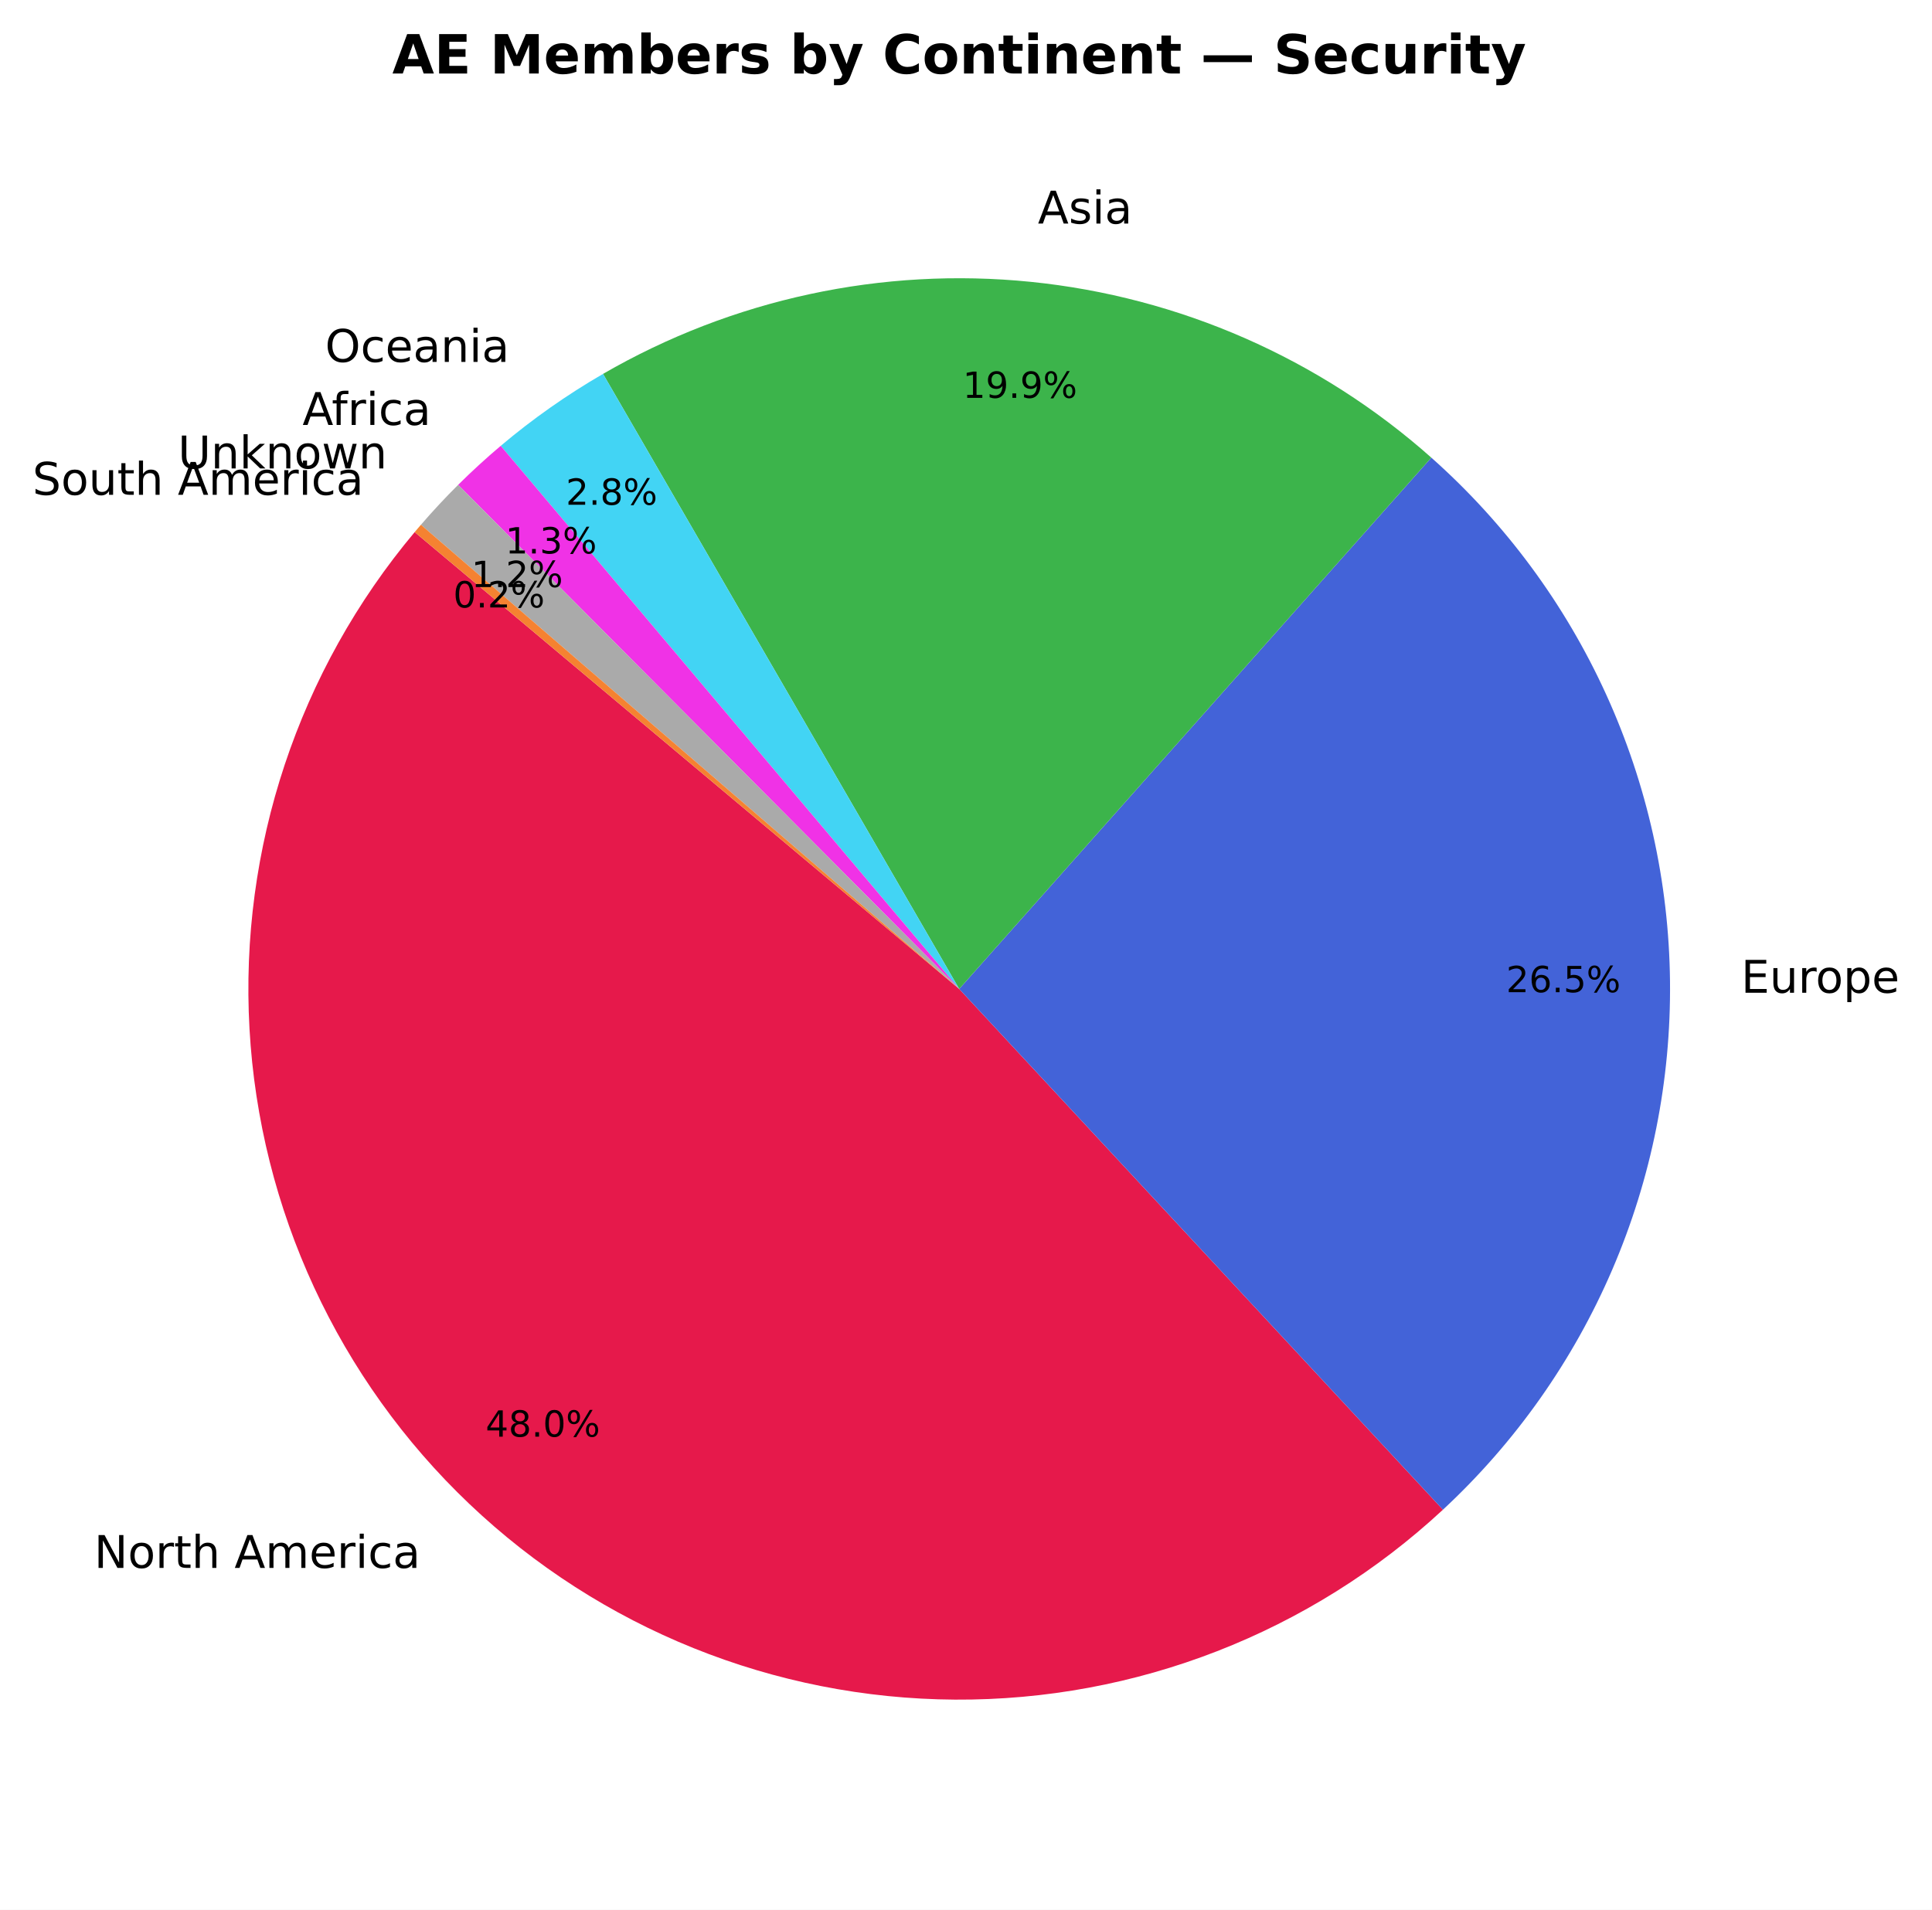
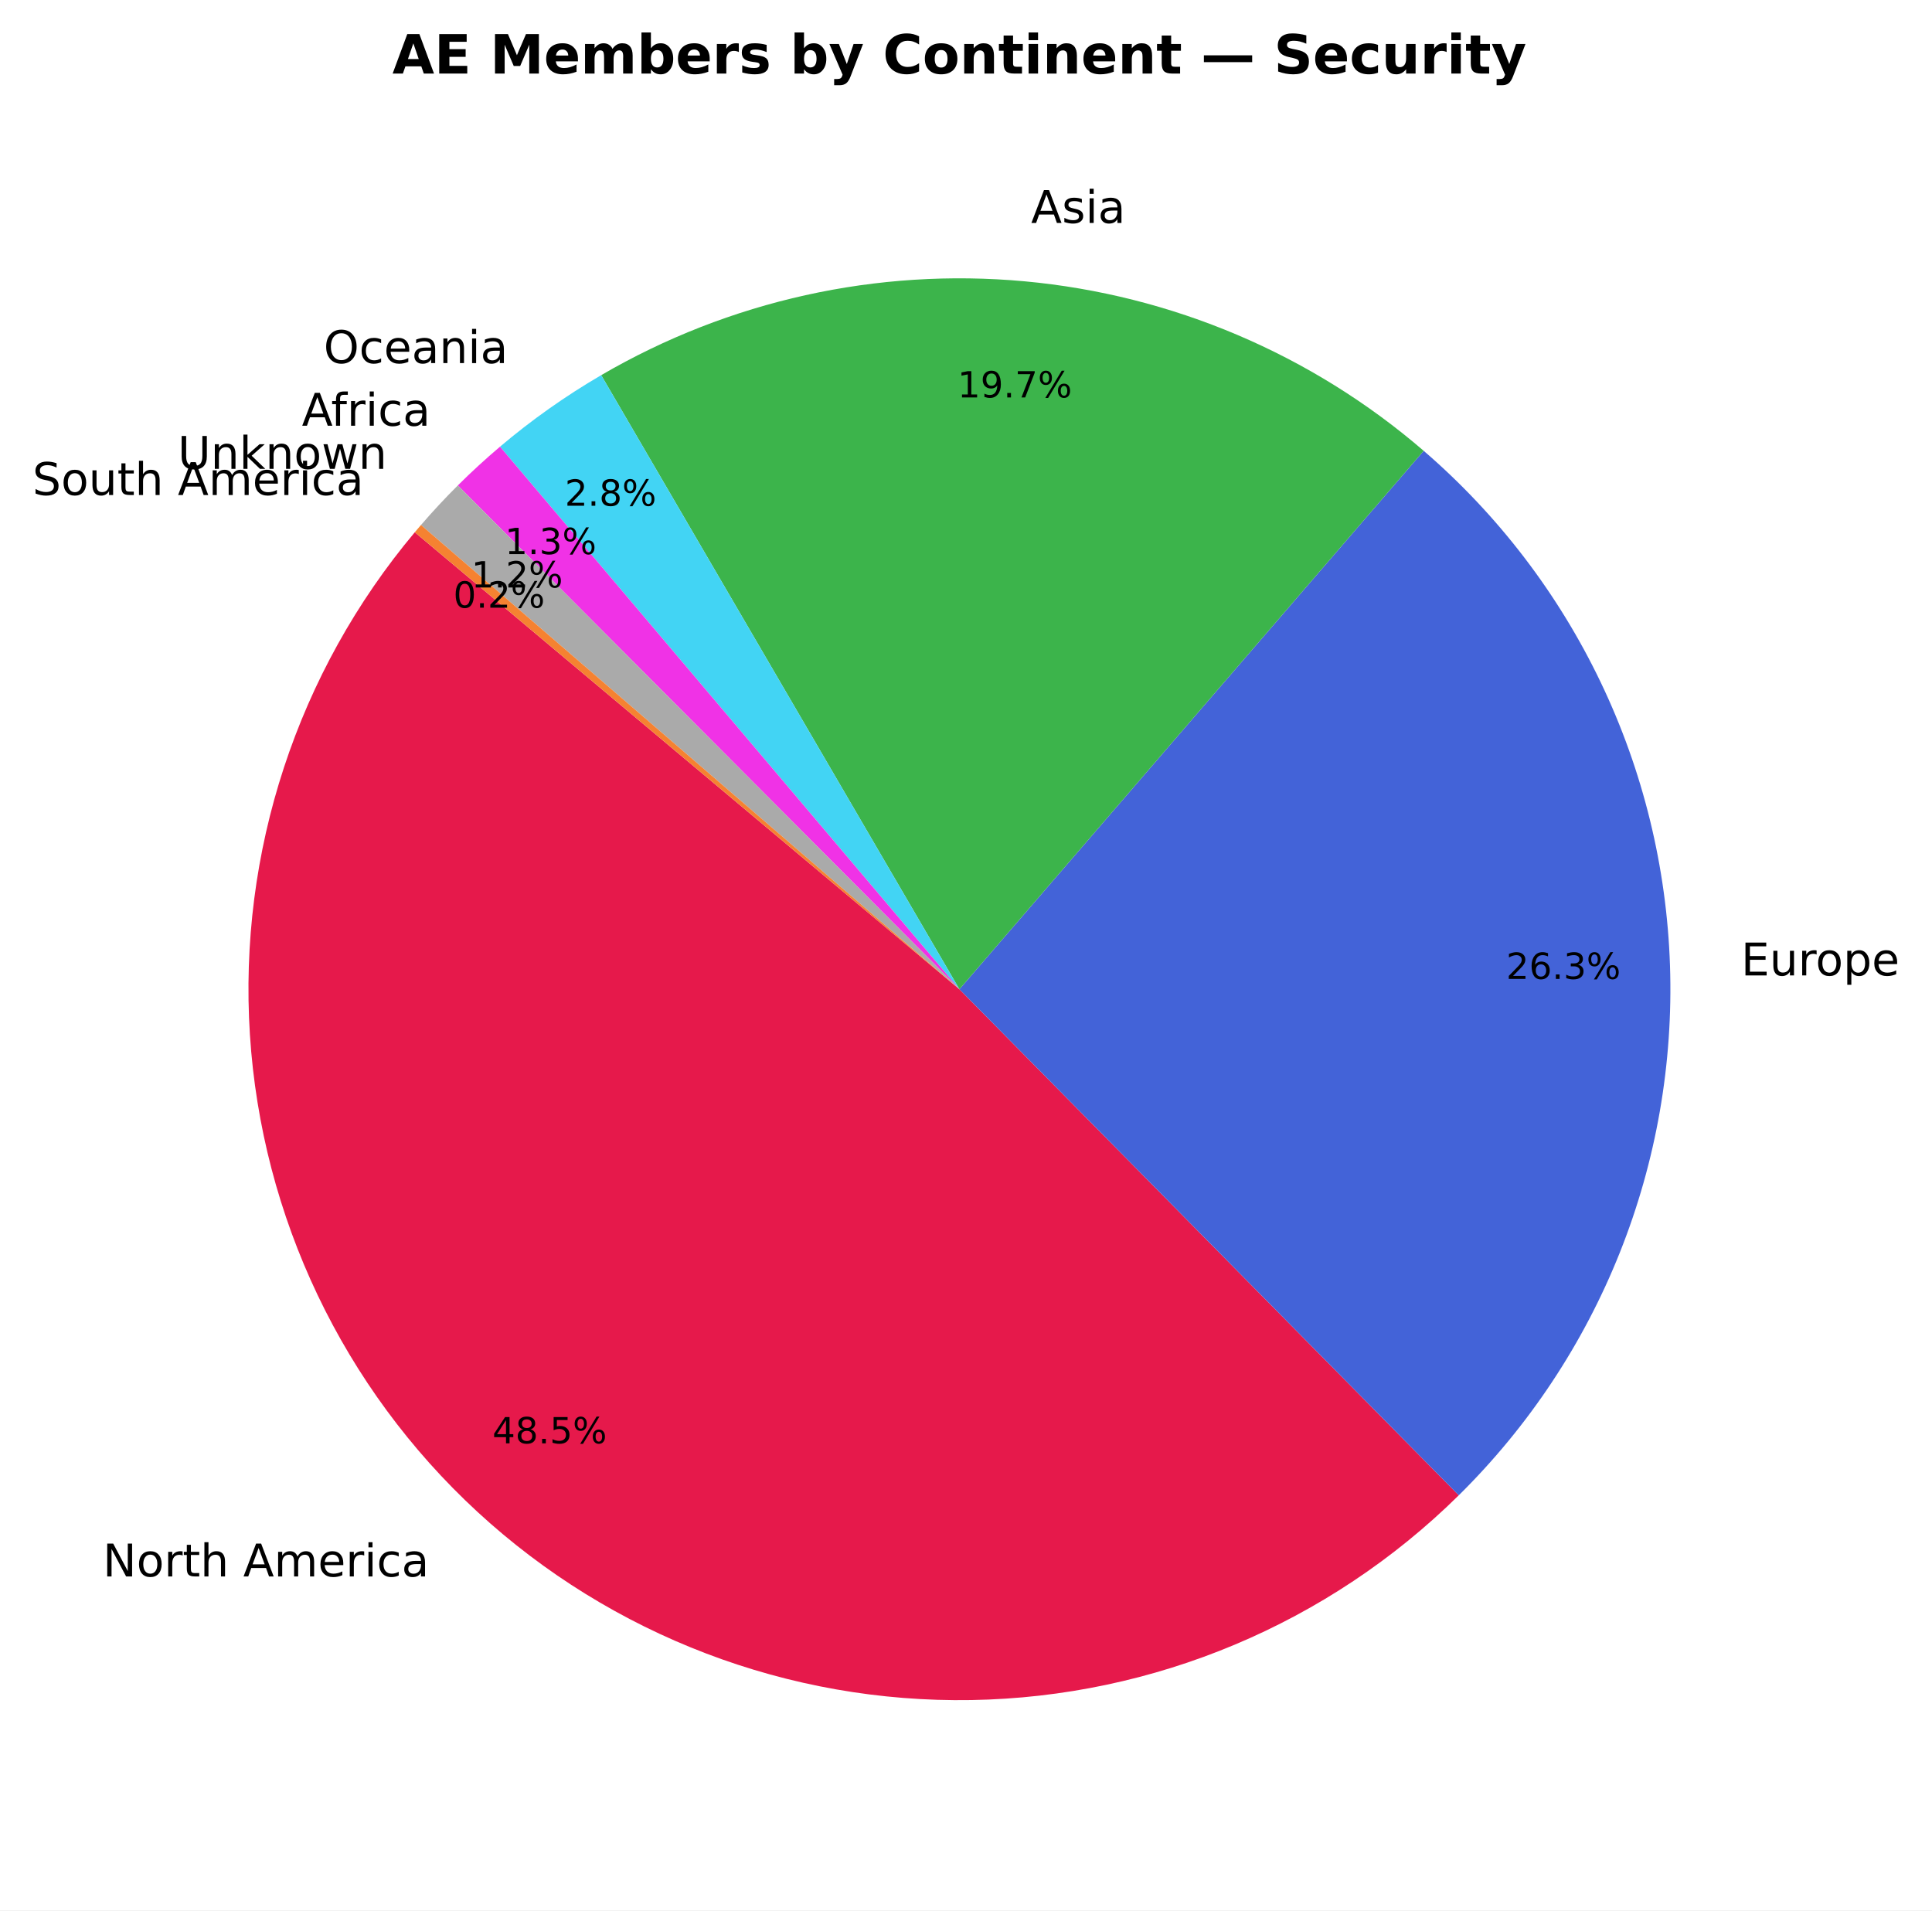
- <svg xmlns="http://www.w3.org/2000/svg" xmlns:xlink="http://www.w3.org/1999/xlink" width="428.694pt" height="423.838pt" viewBox="0 0 428.694 423.838" version="1.1">
+ <svg xmlns="http://www.w3.org/2000/svg" xmlns:xlink="http://www.w3.org/1999/xlink" width="428.614pt" height="423.838pt" viewBox="0 0 428.614 423.838" version="1.1">
  <defs>
    <style type="text/css">*{stroke-linejoin: round; stroke-linecap: butt}</style>
  </defs>
  <g id="figure_1">
    <g id="patch_1">
-       <path d="M 0 423.838  L 428.694 423.838  L 428.694 0  L 0 0  z " style="fill: #ffffff" />
+       <path d="M 0 423.838  L 428.614 423.838  L 428.614 0  L 0 0  z " style="fill: #ffffff" />
    </g>
    <g id="axes_1">
      <g id="patch_2">
-         <path d="M 92.015 118.093  C 66.223 148.829 53.108 188.279 55.362 228.34  C 57.617 268.401 75.075 306.129 104.152 333.779  C 133.228 361.428 171.788 376.967 211.911 377.203  C 252.035 377.44 290.775 362.357 320.175 335.053  L 212.841 219.478  z " style="fill: #e6194b" />
+         <path d="M 92.022 118.093  C 65.966 149.145 52.858 189.077 55.441 229.53  C 58.024 269.983 76.105 307.923 105.899 335.409  C 135.693 362.895 174.965 377.864 215.495 377.184  C 256.025 376.504 294.773 360.225 323.628 331.755  L 212.848 219.478  z " style="fill: #e6194b" />
      </g>
      <g id="patch_3">
-         <path d="M 320.175 335.053  C 336.286 320.091 349.092 301.924 357.769 281.721  C 366.445 261.518 370.803 239.722 370.56 217.737  C 370.317 195.751 365.48 174.057 356.359 154.051  C 347.239 134.044 334.035 116.164 317.597 101.562  L 212.841 219.478  z " style="fill: #4363d8" />
+         <path d="M 323.628 331.755  C 339.133 316.456 351.302 298.11 359.367 277.876  C 367.432 257.642 371.218 235.955 370.487 214.185  C 369.756 192.415 364.524 171.031 355.12 151.383  C 345.716 131.736 332.343 114.247 315.847 100.023  L 212.848 219.478  z " style="fill: #4363d8" />
      </g>
      <g id="patch_4">
-         <path d="M 317.597 101.562  C 292.809 79.54 261.696 65.885 228.706 62.55  C 195.717 59.215 162.501 66.366 133.806 82.981  L 212.841 219.478  z " style="fill: #3cb44b" />
+         <path d="M 315.847 100.023  C 290.971 78.575 260.006 65.423 227.298 62.413  C 194.59 59.404 161.745 66.686 133.374 83.236  L 212.848 219.478  z " style="fill: #3cb44b" />
      </g>
      <g id="patch_5">
-         <path d="M 133.806 82.981  C 129.798 85.302 125.894 87.798 122.105 90.462  C 118.316 93.127 114.647 95.957 111.107 98.945  L 212.841 219.478  z " style="fill: #42d4f4" />
+         <path d="M 133.374 83.236  C 129.41 85.548 125.549 88.032 121.802 90.681  C 118.055 93.33 114.425 96.141 110.923 99.106  L 212.848 219.478  z " style="fill: #42d4f4" />
      </g>
      <g id="patch_6">
-         <path d="M 111.107 98.945  C 109.474 100.323 107.869 101.735 106.293 103.179  C 104.717 104.623 103.17 106.099 101.654 107.605  L 212.841 219.478  z " style="fill: #f032e6" />
+         <path d="M 110.923 99.106  C 109.307 100.475 107.718 101.876 106.159 103.308  C 104.599 104.74 103.068 106.204 101.568 107.698  L 212.848 219.478  z " style="fill: #f032e6" />
      </g>
      <g id="patch_7">
-         <path d="M 101.654 107.605  C 100.222 109.028 98.818 110.479 97.442 111.956  C 96.066 113.433 94.718 114.936 93.4 116.465  L 212.841 219.478  z " style="fill: #aaaaaa" />
+         <path d="M 101.568 107.698  C 100.15 109.109 98.76 110.547 97.397 112.011  C 96.034 113.475 94.7 114.965 93.394 116.479  L 212.848 219.478  z " style="fill: #aaaaaa" />
      </g>
      <g id="patch_8">
-         <path d="M 93.4 116.465  C 93.167 116.734 92.935 117.005 92.704 117.276  C 92.474 117.548 92.244 117.82 92.015 118.093  L 212.841 219.478  z " style="fill: #f58231" />
+         <path d="M 93.394 116.479  C 93.163 116.747 92.934 117.015 92.705 117.284  C 92.476 117.552 92.249 117.822 92.022 118.092  L 212.848 219.478  z " style="fill: #f58231" />
      </g>
      <g id="matplotlib.axis_1" />
      <g id="matplotlib.axis_2" />
      <g id="text_1">
-         <g transform="translate(20.88575 347.9683) scale(0.1 -0.1)">
+         <g transform="translate(22.80723 349.7616) scale(0.1 -0.1)">
          <defs>
            <path id="DejaVuSans-4e" d="M 628 4666  L 1478 4666  L 3547 763  L 3547 4666  L 4159 4666  L 4159 0  L 3309 0  L 1241 3903  L 1241 0  L 628 0  L 628 4666  z " transform="scale(0.015625)" />
            <path id="DejaVuSans-6f" d="M 1959 3097  Q 1497 3097 1228 2736  Q 959 2375 959 1747  Q 959 1119 1226 758  Q 1494 397 1959 397  Q 2419 397 2687 759  Q 2956 1122 2956 1747  Q 2956 2369 2687 2733  Q 2419 3097 1959 3097  z M 1959 3584  Q 2709 3584 3137 3096  Q 3566 2609 3566 1747  Q 3566 888 3137 398  Q 2709 -91 1959 -91  Q 1206 -91 779 398  Q 353 888 353 1747  Q 353 2609 779 3096  Q 1206 3584 1959 3584  z " transform="scale(0.015625)" />
            <path id="DejaVuSans-72" d="M 2631 2963  Q 2534 3019 2420 3045  Q 2306 3072 2169 3072  Q 1681 3072 1420 2755  Q 1159 2438 1159 1844  L 1159 0  L 581 0  L 581 3500  L 1159 3500  L 1159 2956  Q 1341 3275 1631 3429  Q 1922 3584 2338 3584  Q 2397 3584 2469 3576  Q 2541 3569 2628 3553  L 2631 2963  z " transform="scale(0.015625)" />
            <path id="DejaVuSans-74" d="M 1172 4494  L 1172 3500  L 2356 3500  L 2356 3053  L 1172 3053  L 1172 1153  Q 1172 725 1289 603  Q 1406 481 1766 481  L 2356 481  L 2356 0  L 1766 0  Q 1100 0 847 248  Q 594 497 594 1153  L 594 3053  L 172 3053  L 172 3500  L 594 3500  L 594 4494  L 1172 4494  z " transform="scale(0.015625)" />
            <path id="DejaVuSans-68" d="M 3513 2113  L 3513 0  L 2938 0  L 2938 2094  Q 2938 2591 2744 2837  Q 2550 3084 2163 3084  Q 1697 3084 1428 2787  Q 1159 2491 1159 1978  L 1159 0  L 581 0  L 581 4863  L 1159 4863  L 1159 2956  Q 1366 3272 1645 3428  Q 1925 3584 2291 3584  Q 2894 3584 3203 3211  Q 3513 2838 3513 2113  z " transform="scale(0.015625)" />
            <path id="DejaVuSans-20" transform="scale(0.015625)" />
            <path id="DejaVuSans-41" d="M 2188 4044  L 1331 1722  L 3047 1722  L 2188 4044  z M 1831 4666  L 2547 4666  L 4325 0  L 3669 0  L 3244 1197  L 1141 1197  L 716 0  L 50 0  L 1831 4666  z " transform="scale(0.015625)" />
            <path id="DejaVuSans-6d" d="M 3328 2828  Q 3544 3216 3844 3400  Q 4144 3584 4550 3584  Q 5097 3584 5394 3201  Q 5691 2819 5691 2113  L 5691 0  L 5113 0  L 5113 2094  Q 5113 2597 4934 2840  Q 4756 3084 4391 3084  Q 3944 3084 3684 2787  Q 3425 2491 3425 1978  L 3425 0  L 2847 0  L 2847 2094  Q 2847 2600 2669 2842  Q 2491 3084 2119 3084  Q 1678 3084 1418 2786  Q 1159 2488 1159 1978  L 1159 0  L 581 0  L 581 3500  L 1159 3500  L 1159 2956  Q 1356 3278 1631 3431  Q 1906 3584 2284 3584  Q 2666 3584 2933 3390  Q 3200 3197 3328 2828  z " transform="scale(0.015625)" />
            <path id="DejaVuSans-65" d="M 3597 1894  L 3597 1613  L 953 1613  Q 991 1019 1311 708  Q 1631 397 2203 397  Q 2534 397 2845 478  Q 3156 559 3463 722  L 3463 178  Q 3153 47 2828 -22  Q 2503 -91 2169 -91  Q 1331 -91 842 396  Q 353 884 353 1716  Q 353 2575 817 3079  Q 1281 3584 2069 3584  Q 2775 3584 3186 3129  Q 3597 2675 3597 1894  z M 3022 2063  Q 3016 2534 2758 2815  Q 2500 3097 2075 3097  Q 1594 3097 1305 2825  Q 1016 2553 972 2059  L 3022 2063  z " transform="scale(0.015625)" />
            <path id="DejaVuSans-69" d="M 603 3500  L 1178 3500  L 1178 0  L 603 0  L 603 3500  z M 603 4863  L 1178 4863  L 1178 4134  L 603 4134  L 603 4863  z " transform="scale(0.015625)" />
            <path id="DejaVuSans-63" d="M 3122 3366  L 3122 2828  Q 2878 2963 2633 3030  Q 2388 3097 2138 3097  Q 1578 3097 1268 2742  Q 959 2388 959 1747  Q 959 1106 1268 751  Q 1578 397 2138 397  Q 2388 397 2633 464  Q 2878 531 3122 666  L 3122 134  Q 2881 22 2623 -34  Q 2366 -91 2075 -91  Q 1284 -91 818 406  Q 353 903 353 1747  Q 353 2603 823 3093  Q 1294 3584 2113 3584  Q 2378 3584 2631 3529  Q 2884 3475 3122 3366  z " transform="scale(0.015625)" />
            <path id="DejaVuSans-61" d="M 2194 1759  Q 1497 1759 1228 1600  Q 959 1441 959 1056  Q 959 750 1161 570  Q 1363 391 1709 391  Q 2188 391 2477 730  Q 2766 1069 2766 1631  L 2766 1759  L 2194 1759  z M 3341 1997  L 3341 0  L 2766 0  L 2766 531  Q 2569 213 2275 61  Q 1981 -91 1556 -91  Q 1019 -91 701 211  Q 384 513 384 1019  Q 384 1609 779 1909  Q 1175 2209 1959 2209  L 2766 2209  L 2766 2266  Q 2766 2663 2505 2880  Q 2244 3097 1772 3097  Q 1472 3097 1187 3025  Q 903 2953 641 2809  L 641 3341  Q 956 3463 1253 3523  Q 1550 3584 1831 3584  Q 2591 3584 2966 3190  Q 3341 2797 3341 1997  z " transform="scale(0.015625)" />
          </defs>
          <use xlink:href="#DejaVuSans-4e" />
          <use xlink:href="#DejaVuSans-6f" transform="translate(74.80469 0)" />
          <use xlink:href="#DejaVuSans-72" transform="translate(135.9863 0)" />
          <use xlink:href="#DejaVuSans-74" transform="translate(177.0996 0)" />
          <use xlink:href="#DejaVuSans-68" transform="translate(216.3086 0)" />
          <use xlink:href="#DejaVuSans-20" transform="translate(279.6875 0)" />
          <use xlink:href="#DejaVuSans-41" transform="translate(311.4746 0)" />
          <use xlink:href="#DejaVuSans-6d" transform="translate(379.8828 0)" />
          <use xlink:href="#DejaVuSans-65" transform="translate(477.2949 0)" />
          <use xlink:href="#DejaVuSans-72" transform="translate(538.8184 0)" />
          <use xlink:href="#DejaVuSans-69" transform="translate(579.9316 0)" />
          <use xlink:href="#DejaVuSans-63" transform="translate(607.7148 0)" />
          <use xlink:href="#DejaVuSans-61" transform="translate(662.6953 0)" />
        </g>
      </g>
      <g id="text_2">
-         <g transform="translate(107.7482 318.8413) scale(0.08 -0.08)">
+         <g transform="translate(109.2345 320.227) scale(0.08 -0.08)">
          <defs>
            <path id="DejaVuSans-34" d="M 2419 4116  L 825 1625  L 2419 1625  L 2419 4116  z M 2253 4666  L 3047 4666  L 3047 1625  L 3713 1625  L 3713 1100  L 3047 1100  L 3047 0  L 2419 0  L 2419 1100  L 313 1100  L 313 1709  L 2253 4666  z " transform="scale(0.015625)" />
            <path id="DejaVuSans-38" d="M 2034 2216  Q 1584 2216 1326 1975  Q 1069 1734 1069 1313  Q 1069 891 1326 650  Q 1584 409 2034 409  Q 2484 409 2743 651  Q 3003 894 3003 1313  Q 3003 1734 2745 1975  Q 2488 2216 2034 2216  z M 1403 2484  Q 997 2584 770 2862  Q 544 3141 544 3541  Q 544 4100 942 4425  Q 1341 4750 2034 4750  Q 2731 4750 3128 4425  Q 3525 4100 3525 3541  Q 3525 3141 3298 2862  Q 3072 2584 2669 2484  Q 3125 2378 3379 2068  Q 3634 1759 3634 1313  Q 3634 634 3220 271  Q 2806 -91 2034 -91  Q 1263 -91 848 271  Q 434 634 434 1313  Q 434 1759 690 2068  Q 947 2378 1403 2484  z M 1172 3481  Q 1172 3119 1398 2916  Q 1625 2713 2034 2713  Q 2441 2713 2670 2916  Q 2900 3119 2900 3481  Q 2900 3844 2670 4047  Q 2441 4250 2034 4250  Q 1625 4250 1398 4047  Q 1172 3844 1172 3481  z " transform="scale(0.015625)" />
            <path id="DejaVuSans-2e" d="M 684 794  L 1344 794  L 1344 0  L 684 0  L 684 794  z " transform="scale(0.015625)" />
-             <path id="DejaVuSans-30" d="M 2034 4250  Q 1547 4250 1301 3770  Q 1056 3291 1056 2328  Q 1056 1369 1301 889  Q 1547 409 2034 409  Q 2525 409 2770 889  Q 3016 1369 3016 2328  Q 3016 3291 2770 3770  Q 2525 4250 2034 4250  z M 2034 4750  Q 2819 4750 3233 4129  Q 3647 3509 3647 2328  Q 3647 1150 3233 529  Q 2819 -91 2034 -91  Q 1250 -91 836 529  Q 422 1150 422 2328  Q 422 3509 836 4129  Q 1250 4750 2034 4750  z " transform="scale(0.015625)" />
+             <path id="DejaVuSans-35" d="M 691 4666  L 3169 4666  L 3169 4134  L 1269 4134  L 1269 2991  Q 1406 3038 1543 3061  Q 1681 3084 1819 3084  Q 2600 3084 3056 2656  Q 3513 2228 3513 1497  Q 3513 744 3044 326  Q 2575 -91 1722 -91  Q 1428 -91 1123 -41  Q 819 9 494 109  L 494 744  Q 775 591 1075 516  Q 1375 441 1709 441  Q 2250 441 2565 725  Q 2881 1009 2881 1497  Q 2881 1984 2565 2268  Q 2250 2553 1709 2553  Q 1456 2553 1204 2497  Q 953 2441 691 2322  L 691 4666  z " transform="scale(0.015625)" />
            <path id="DejaVuSans-25" d="M 4653 2053  Q 4381 2053 4226 1822  Q 4072 1591 4072 1178  Q 4072 772 4226 539  Q 4381 306 4653 306  Q 4919 306 5073 539  Q 5228 772 5228 1178  Q 5228 1588 5073 1820  Q 4919 2053 4653 2053  z M 4653 2450  Q 5147 2450 5437 2106  Q 5728 1763 5728 1178  Q 5728 594 5436 251  Q 5144 -91 4653 -91  Q 4153 -91 3862 251  Q 3572 594 3572 1178  Q 3572 1766 3864 2108  Q 4156 2450 4653 2450  z M 1428 4353  Q 1159 4353 1004 4120  Q 850 3888 850 3481  Q 850 3069 1003 2837  Q 1156 2606 1428 2606  Q 1700 2606 1854 2837  Q 2009 3069 2009 3481  Q 2009 3884 1853 4118  Q 1697 4353 1428 4353  z M 4250 4750  L 4750 4750  L 1831 -91  L 1331 -91  L 4250 4750  z M 1428 4750  Q 1922 4750 2215 4408  Q 2509 4066 2509 3481  Q 2509 2891 2217 2550  Q 1925 2209 1428 2209  Q 931 2209 642 2551  Q 353 2894 353 3481  Q 353 4063 643 4406  Q 934 4750 1428 4750  z " transform="scale(0.015625)" />
          </defs>
          <use xlink:href="#DejaVuSans-34" />
          <use xlink:href="#DejaVuSans-38" transform="translate(63.62305 0)" />
          <use xlink:href="#DejaVuSans-2e" transform="translate(127.2461 0)" />
-           <use xlink:href="#DejaVuSans-30" transform="translate(159.0332 0)" />
+           <use xlink:href="#DejaVuSans-35" transform="translate(159.0332 0)" />
          <use xlink:href="#DejaVuSans-25" transform="translate(222.6562 0)" />
        </g>
      </g>
      <g id="text_3">
-         <g transform="translate(386.3316 220.3217) scale(0.1 -0.1)">
+         <g transform="translate(386.2513 216.4152) scale(0.1 -0.1)">
          <defs>
            <path id="DejaVuSans-45" d="M 628 4666  L 3578 4666  L 3578 4134  L 1259 4134  L 1259 2753  L 3481 2753  L 3481 2222  L 1259 2222  L 1259 531  L 3634 531  L 3634 0  L 628 0  L 628 4666  z " transform="scale(0.015625)" />
            <path id="DejaVuSans-75" d="M 544 1381  L 544 3500  L 1119 3500  L 1119 1403  Q 1119 906 1312 657  Q 1506 409 1894 409  Q 2359 409 2629 706  Q 2900 1003 2900 1516  L 2900 3500  L 3475 3500  L 3475 0  L 2900 0  L 2900 538  Q 2691 219 2414 64  Q 2138 -91 1772 -91  Q 1169 -91 856 284  Q 544 659 544 1381  z M 1991 3584  L 1991 3584  z " transform="scale(0.015625)" />
            <path id="DejaVuSans-70" d="M 1159 525  L 1159 -1331  L 581 -1331  L 581 3500  L 1159 3500  L 1159 2969  Q 1341 3281 1617 3432  Q 1894 3584 2278 3584  Q 2916 3584 3314 3078  Q 3713 2572 3713 1747  Q 3713 922 3314 415  Q 2916 -91 2278 -91  Q 1894 -91 1617 61  Q 1341 213 1159 525  z M 3116 1747  Q 3116 2381 2855 2742  Q 2594 3103 2138 3103  Q 1681 3103 1420 2742  Q 1159 2381 1159 1747  Q 1159 1113 1420 752  Q 1681 391 2138 391  Q 2594 391 2855 752  Q 3116 1113 3116 1747  z " transform="scale(0.015625)" />
          </defs>
          <use xlink:href="#DejaVuSans-45" />
          <use xlink:href="#DejaVuSans-75" transform="translate(63.18359 0)" />
          <use xlink:href="#DejaVuSans-72" transform="translate(126.5625 0)" />
          <use xlink:href="#DejaVuSans-6f" transform="translate(165.4258 0)" />
          <use xlink:href="#DejaVuSans-70" transform="translate(226.6074 0)" />
          <use xlink:href="#DejaVuSans-65" transform="translate(290.084 0)" />
        </g>
      </g>
      <g id="text_4">
-         <g transform="translate(334.1951 220.2052) scale(0.08 -0.08)">
+         <g transform="translate(334.1346 217.1865) scale(0.08 -0.08)">
          <defs>
            <path id="DejaVuSans-32" d="M 1228 531  L 3431 531  L 3431 0  L 469 0  L 469 531  Q 828 903 1448 1529  Q 2069 2156 2228 2338  Q 2531 2678 2651 2914  Q 2772 3150 2772 3378  Q 2772 3750 2511 3984  Q 2250 4219 1831 4219  Q 1534 4219 1204 4116  Q 875 4013 500 3803  L 500 4441  Q 881 4594 1212 4672  Q 1544 4750 1819 4750  Q 2544 4750 2975 4387  Q 3406 4025 3406 3419  Q 3406 3131 3298 2873  Q 3191 2616 2906 2266  Q 2828 2175 2409 1742  Q 1991 1309 1228 531  z " transform="scale(0.015625)" />
            <path id="DejaVuSans-36" d="M 2113 2584  Q 1688 2584 1439 2293  Q 1191 2003 1191 1497  Q 1191 994 1439 701  Q 1688 409 2113 409  Q 2538 409 2786 701  Q 3034 994 3034 1497  Q 3034 2003 2786 2293  Q 2538 2584 2113 2584  z M 3366 4563  L 3366 3988  Q 3128 4100 2886 4159  Q 2644 4219 2406 4219  Q 1781 4219 1451 3797  Q 1122 3375 1075 2522  Q 1259 2794 1537 2939  Q 1816 3084 2150 3084  Q 2853 3084 3261 2657  Q 3669 2231 3669 1497  Q 3669 778 3244 343  Q 2819 -91 2113 -91  Q 1303 -91 875 529  Q 447 1150 447 2328  Q 447 3434 972 4092  Q 1497 4750 2381 4750  Q 2619 4750 2861 4703  Q 3103 4656 3366 4563  z " transform="scale(0.015625)" />
-             <path id="DejaVuSans-35" d="M 691 4666  L 3169 4666  L 3169 4134  L 1269 4134  L 1269 2991  Q 1406 3038 1543 3061  Q 1681 3084 1819 3084  Q 2600 3084 3056 2656  Q 3513 2228 3513 1497  Q 3513 744 3044 326  Q 2575 -91 1722 -91  Q 1428 -91 1123 -41  Q 819 9 494 109  L 494 744  Q 775 591 1075 516  Q 1375 441 1709 441  Q 2250 441 2565 725  Q 2881 1009 2881 1497  Q 2881 1984 2565 2268  Q 2250 2553 1709 2553  Q 1456 2553 1204 2497  Q 953 2441 691 2322  L 691 4666  z " transform="scale(0.015625)" />
+             <path id="DejaVuSans-33" d="M 2597 2516  Q 3050 2419 3304 2112  Q 3559 1806 3559 1356  Q 3559 666 3084 287  Q 2609 -91 1734 -91  Q 1441 -91 1130 -33  Q 819 25 488 141  L 488 750  Q 750 597 1062 519  Q 1375 441 1716 441  Q 2309 441 2620 675  Q 2931 909 2931 1356  Q 2931 1769 2642 2001  Q 2353 2234 1838 2234  L 1294 2234  L 1294 2753  L 1863 2753  Q 2328 2753 2575 2939  Q 2822 3125 2822 3475  Q 2822 3834 2567 4026  Q 2313 4219 1838 4219  Q 1578 4219 1281 4162  Q 984 4106 628 3988  L 628 4550  Q 988 4650 1302 4700  Q 1616 4750 1894 4750  Q 2613 4750 3031 4423  Q 3450 4097 3450 3541  Q 3450 3153 3228 2886  Q 3006 2619 2597 2516  z " transform="scale(0.015625)" />
          </defs>
          <use xlink:href="#DejaVuSans-32" />
          <use xlink:href="#DejaVuSans-36" transform="translate(63.62305 0)" />
          <use xlink:href="#DejaVuSans-2e" transform="translate(127.2461 0)" />
-           <use xlink:href="#DejaVuSans-35" transform="translate(159.0332 0)" />
+           <use xlink:href="#DejaVuSans-33" transform="translate(159.0332 0)" />
          <use xlink:href="#DejaVuSans-25" transform="translate(222.6562 0)" />
        </g>
      </g>
      <g id="text_5">
-         <g transform="translate(230.2927 49.61659) scale(0.1 -0.1)">
+         <g transform="translate(228.7432 49.46633) scale(0.1 -0.1)">
          <defs>
            <path id="DejaVuSans-73" d="M 2834 3397  L 2834 2853  Q 2591 2978 2328 3040  Q 2066 3103 1784 3103  Q 1356 3103 1142 2972  Q 928 2841 928 2578  Q 928 2378 1081 2264  Q 1234 2150 1697 2047  L 1894 2003  Q 2506 1872 2764 1633  Q 3022 1394 3022 966  Q 3022 478 2636 193  Q 2250 -91 1575 -91  Q 1294 -91 989 -36  Q 684 19 347 128  L 347 722  Q 666 556 975 473  Q 1284 391 1588 391  Q 1994 391 2212 530  Q 2431 669 2431 922  Q 2431 1156 2273 1281  Q 2116 1406 1581 1522  L 1381 1569  Q 847 1681 609 1914  Q 372 2147 372 2553  Q 372 3047 722 3315  Q 1072 3584 1716 3584  Q 2034 3584 2315 3537  Q 2597 3491 2834 3397  z " transform="scale(0.015625)" />
          </defs>
          <use xlink:href="#DejaVuSans-41" />
          <use xlink:href="#DejaVuSans-73" transform="translate(68.4082 0)" />
          <use xlink:href="#DejaVuSans-69" transform="translate(120.5078 0)" />
          <use xlink:href="#DejaVuSans-61" transform="translate(148.291 0)" />
        </g>
      </g>
      <g id="text_6">
-         <g transform="translate(213.6196 88.29674) scale(0.08 -0.08)">
+         <g transform="translate(212.4239 88.18063) scale(0.08 -0.08)">
          <defs>
            <path id="DejaVuSans-31" d="M 794 531  L 1825 531  L 1825 4091  L 703 3866  L 703 4441  L 1819 4666  L 2450 4666  L 2450 531  L 3481 531  L 3481 0  L 794 0  L 794 531  z " transform="scale(0.015625)" />
            <path id="DejaVuSans-39" d="M 703 97  L 703 672  Q 941 559 1184 500  Q 1428 441 1663 441  Q 2288 441 2617 861  Q 2947 1281 2994 2138  Q 2813 1869 2534 1725  Q 2256 1581 1919 1581  Q 1219 1581 811 2004  Q 403 2428 403 3163  Q 403 3881 828 4315  Q 1253 4750 1959 4750  Q 2769 4750 3195 4129  Q 3622 3509 3622 2328  Q 3622 1225 3098 567  Q 2575 -91 1691 -91  Q 1453 -91 1209 -44  Q 966 3 703 97  z M 1959 2075  Q 2384 2075 2632 2365  Q 2881 2656 2881 3163  Q 2881 3666 2632 3958  Q 2384 4250 1959 4250  Q 1534 4250 1286 3958  Q 1038 3666 1038 3163  Q 1038 2656 1286 2365  Q 1534 2075 1959 2075  z " transform="scale(0.015625)" />
+             <path id="DejaVuSans-37" d="M 525 4666  L 3525 4666  L 3525 4397  L 1831 0  L 1172 0  L 2766 4134  L 525 4134  L 525 4666  z " transform="scale(0.015625)" />
          </defs>
          <use xlink:href="#DejaVuSans-31" />
          <use xlink:href="#DejaVuSans-39" transform="translate(63.62305 0)" />
          <use xlink:href="#DejaVuSans-2e" transform="translate(127.2461 0)" />
-           <use xlink:href="#DejaVuSans-39" transform="translate(159.0332 0)" />
+           <use xlink:href="#DejaVuSans-37" transform="translate(159.0332 0)" />
          <use xlink:href="#DejaVuSans-25" transform="translate(222.6562 0)" />
        </g>
      </g>
      <g id="text_7">
-         <g transform="translate(72.13593 80.32038) scale(0.1 -0.1)">
+         <g transform="translate(71.80188 80.56075) scale(0.1 -0.1)">
          <defs>
            <path id="DejaVuSans-4f" d="M 2522 4238  Q 1834 4238 1429 3725  Q 1025 3213 1025 2328  Q 1025 1447 1429 934  Q 1834 422 2522 422  Q 3209 422 3611 934  Q 4013 1447 4013 2328  Q 4013 3213 3611 3725  Q 3209 4238 2522 4238  z M 2522 4750  Q 3503 4750 4090 4092  Q 4678 3434 4678 2328  Q 4678 1225 4090 567  Q 3503 -91 2522 -91  Q 1538 -91 948 565  Q 359 1222 359 2328  Q 359 3434 948 4092  Q 1538 4750 2522 4750  z " transform="scale(0.015625)" />
            <path id="DejaVuSans-6e" d="M 3513 2113  L 3513 0  L 2938 0  L 2938 2094  Q 2938 2591 2744 2837  Q 2550 3084 2163 3084  Q 1697 3084 1428 2787  Q 1159 2491 1159 1978  L 1159 0  L 581 0  L 581 3500  L 1159 3500  L 1159 2956  Q 1366 3272 1645 3428  Q 1925 3584 2291 3584  Q 2894 3584 3203 3211  Q 3513 2838 3513 2113  z " transform="scale(0.015625)" />
          </defs>
          <use xlink:href="#DejaVuSans-4f" />
          <use xlink:href="#DejaVuSans-63" transform="translate(78.71094 0)" />
          <use xlink:href="#DejaVuSans-65" transform="translate(133.6914 0)" />
          <use xlink:href="#DejaVuSans-61" transform="translate(195.2148 0)" />
          <use xlink:href="#DejaVuSans-6e" transform="translate(256.4941 0)" />
          <use xlink:href="#DejaVuSans-69" transform="translate(319.873 0)" />
          <use xlink:href="#DejaVuSans-61" transform="translate(347.6562 0)" />
        </g>
      </g>
      <g id="text_8">
-         <g transform="translate(125.5535 112.0224) scale(0.08 -0.08)">
+         <g transform="translate(125.2969 112.2081) scale(0.08 -0.08)">
          <use xlink:href="#DejaVuSans-32" />
          <use xlink:href="#DejaVuSans-2e" transform="translate(63.62305 0)" />
          <use xlink:href="#DejaVuSans-38" transform="translate(95.41016 0)" />
          <use xlink:href="#DejaVuSans-25" transform="translate(159.0332 0)" />
        </g>
      </g>
      <g id="text_9">
-         <g transform="translate(67.12388 94.30828) scale(0.1 -0.1)">
+         <g transform="translate(66.97564 94.45055) scale(0.1 -0.1)">
          <defs>
            <path id="DejaVuSans-66" d="M 2375 4863  L 2375 4384  L 1825 4384  Q 1516 4384 1395 4259  Q 1275 4134 1275 3809  L 1275 3500  L 2222 3500  L 2222 3053  L 1275 3053  L 1275 0  L 697 0  L 697 3053  L 147 3053  L 147 3500  L 697 3500  L 697 3744  Q 697 4328 969 4595  Q 1241 4863 1831 4863  L 2375 4863  z " transform="scale(0.015625)" />
          </defs>
          <use xlink:href="#DejaVuSans-41" />
          <use xlink:href="#DejaVuSans-66" transform="translate(64.7832 0)" />
          <use xlink:href="#DejaVuSans-72" transform="translate(99.98828 0)" />
          <use xlink:href="#DejaVuSans-69" transform="translate(141.1016 0)" />
          <use xlink:href="#DejaVuSans-63" transform="translate(168.8848 0)" />
          <use xlink:href="#DejaVuSans-61" transform="translate(223.8652 0)" />
        </g>
      </g>
      <g id="text_10">
-         <g transform="translate(112.1132 122.8312) scale(0.08 -0.08)">
-           <defs>
-             <path id="DejaVuSans-33" d="M 2597 2516  Q 3050 2419 3304 2112  Q 3559 1806 3559 1356  Q 3559 666 3084 287  Q 2609 -91 1734 -91  Q 1441 -91 1130 -33  Q 819 25 488 141  L 488 750  Q 750 597 1062 519  Q 1375 441 1716 441  Q 2309 441 2620 675  Q 2931 909 2931 1356  Q 2931 1769 2642 2001  Q 2353 2234 1838 2234  L 1294 2234  L 1294 2753  L 1863 2753  Q 2328 2753 2575 2939  Q 2822 3125 2822 3475  Q 2822 3834 2567 4026  Q 2313 4219 1838 4219  Q 1578 4219 1281 4162  Q 984 4106 628 3988  L 628 4550  Q 988 4650 1302 4700  Q 1616 4750 1894 4750  Q 2613 4750 3031 4423  Q 3450 4097 3450 3541  Q 3450 3153 3228 2886  Q 3006 2619 2597 2516  z " transform="scale(0.015625)" />
-           </defs>
+         <g transform="translate(112.0002 122.9412) scale(0.08 -0.08)">
          <use xlink:href="#DejaVuSans-31" />
          <use xlink:href="#DejaVuSans-2e" transform="translate(63.62305 0)" />
          <use xlink:href="#DejaVuSans-33" transform="translate(95.41016 0)" />
          <use xlink:href="#DejaVuSans-25" transform="translate(159.0332 0)" />
        </g>
      </g>
      <g id="text_11">
-         <g transform="translate(39.48314 103.9628) scale(0.1 -0.1)">
+         <g transform="translate(39.43316 104.0239) scale(0.1 -0.1)">
          <defs>
            <path id="DejaVuSans-55" d="M 556 4666  L 1191 4666  L 1191 1831  Q 1191 1081 1462 751  Q 1734 422 2344 422  Q 2950 422 3222 751  Q 3494 1081 3494 1831  L 3494 4666  L 4128 4666  L 4128 1753  Q 4128 841 3676 375  Q 3225 -91 2344 -91  Q 1459 -91 1007 375  Q 556 841 556 1753  L 556 4666  z " transform="scale(0.015625)" />
            <path id="DejaVuSans-6b" d="M 581 4863  L 1159 4863  L 1159 1991  L 2875 3500  L 3609 3500  L 1753 1863  L 3688 0  L 2938 0  L 1159 1709  L 1159 0  L 581 0  L 581 4863  z " transform="scale(0.015625)" />
            <path id="DejaVuSans-77" d="M 269 3500  L 844 3500  L 1563 769  L 2278 3500  L 2956 3500  L 3675 769  L 4391 3500  L 4966 3500  L 4050 0  L 3372 0  L 2619 2869  L 1863 0  L 1184 0  L 269 3500  z " transform="scale(0.015625)" />
          </defs>
          <use xlink:href="#DejaVuSans-55" />
          <use xlink:href="#DejaVuSans-6e" transform="translate(73.19336 0)" />
          <use xlink:href="#DejaVuSans-6b" transform="translate(136.5723 0)" />
          <use xlink:href="#DejaVuSans-6e" transform="translate(194.4824 0)" />
          <use xlink:href="#DejaVuSans-6f" transform="translate(257.8613 0)" />
          <use xlink:href="#DejaVuSans-77" transform="translate(319.043 0)" />
          <use xlink:href="#DejaVuSans-6e" transform="translate(400.8301 0)" />
        </g>
      </g>
      <g id="text_12">
-         <g transform="translate(104.5899 130.2916) scale(0.08 -0.08)">
+         <g transform="translate(104.5528 130.3387) scale(0.08 -0.08)">
          <use xlink:href="#DejaVuSans-31" />
          <use xlink:href="#DejaVuSans-2e" transform="translate(63.62305 0)" />
          <use xlink:href="#DejaVuSans-32" transform="translate(95.41016 0)" />
          <use xlink:href="#DejaVuSans-25" transform="translate(159.0332 0)" />
        </g>
      </g>
      <g id="text_13">
-         <g transform="translate(7.2 109.8155) scale(0.1 -0.1)">
+         <g transform="translate(7.2 109.8235) scale(0.1 -0.1)">
          <defs>
            <path id="DejaVuSans-53" d="M 3425 4513  L 3425 3897  Q 3066 4069 2747 4153  Q 2428 4238 2131 4238  Q 1616 4238 1336 4038  Q 1056 3838 1056 3469  Q 1056 3159 1242 3001  Q 1428 2844 1947 2747  L 2328 2669  Q 3034 2534 3370 2195  Q 3706 1856 3706 1288  Q 3706 609 3251 259  Q 2797 -91 1919 -91  Q 1588 -91 1214 -16  Q 841 59 441 206  L 441 856  Q 825 641 1194 531  Q 1563 422 1919 422  Q 2459 422 2753 634  Q 3047 847 3047 1241  Q 3047 1584 2836 1778  Q 2625 1972 2144 2069  L 1759 2144  Q 1053 2284 737 2584  Q 422 2884 422 3419  Q 422 4038 858 4394  Q 1294 4750 2059 4750  Q 2388 4750 2728 4690  Q 3069 4631 3425 4513  z " transform="scale(0.015625)" />
          </defs>
          <use xlink:href="#DejaVuSans-53" />
          <use xlink:href="#DejaVuSans-6f" transform="translate(63.47656 0)" />
          <use xlink:href="#DejaVuSans-75" transform="translate(124.6582 0)" />
          <use xlink:href="#DejaVuSans-74" transform="translate(188.0371 0)" />
          <use xlink:href="#DejaVuSans-68" transform="translate(227.2461 0)" />
          <use xlink:href="#DejaVuSans-20" transform="translate(290.625 0)" />
          <use xlink:href="#DejaVuSans-41" transform="translate(322.4121 0)" />
          <use xlink:href="#DejaVuSans-6d" transform="translate(390.8203 0)" />
          <use xlink:href="#DejaVuSans-65" transform="translate(488.2324 0)" />
          <use xlink:href="#DejaVuSans-72" transform="translate(549.7559 0)" />
          <use xlink:href="#DejaVuSans-69" transform="translate(590.8691 0)" />
          <use xlink:href="#DejaVuSans-63" transform="translate(618.6523 0)" />
          <use xlink:href="#DejaVuSans-61" transform="translate(673.6328 0)" />
        </g>
      </g>
      <g id="text_14">
-         <g transform="translate(100.563 134.8141) scale(0.08 -0.08)">
+         <g transform="translate(100.5646 134.8203) scale(0.08 -0.08)">
+           <defs>
+             <path id="DejaVuSans-30" d="M 2034 4250  Q 1547 4250 1301 3770  Q 1056 3291 1056 2328  Q 1056 1369 1301 889  Q 1547 409 2034 409  Q 2525 409 2770 889  Q 3016 1369 3016 2328  Q 3016 3291 2770 3770  Q 2525 4250 2034 4250  z M 2034 4750  Q 2819 4750 3233 4129  Q 3647 3509 3647 2328  Q 3647 1150 3233 529  Q 2819 -91 2034 -91  Q 1250 -91 836 529  Q 422 1150 422 2328  Q 422 3509 836 4129  Q 1250 4750 2034 4750  z " transform="scale(0.015625)" />
+           </defs>
          <use xlink:href="#DejaVuSans-30" />
          <use xlink:href="#DejaVuSans-2e" transform="translate(63.62305 0)" />
          <use xlink:href="#DejaVuSans-32" transform="translate(95.41016 0)" />
          <use xlink:href="#DejaVuSans-25" transform="translate(159.0332 0)" />
        </g>
      </g>
      <g id="text_15">
-         <g transform="translate(87.04761 16.31812) scale(0.12 -0.12)">
+         <g transform="translate(87.05447 16.31812) scale(0.12 -0.12)">
          <defs>
            <path id="DejaVuSans-Bold-41" d="M 3419 850  L 1538 850  L 1241 0  L 31 0  L 1759 4666  L 3194 4666  L 4922 0  L 3713 0  L 3419 850  z M 1838 1716  L 3116 1716  L 2478 3572  L 1838 1716  z " transform="scale(0.015625)" />
            <path id="DejaVuSans-Bold-45" d="M 588 4666  L 3834 4666  L 3834 3756  L 1791 3756  L 1791 2888  L 3713 2888  L 3713 1978  L 1791 1978  L 1791 909  L 3903 909  L 3903 0  L 588 0  L 588 4666  z " transform="scale(0.015625)" />
            <path id="DejaVuSans-Bold-20" transform="scale(0.015625)" />
            <path id="DejaVuSans-Bold-4d" d="M 588 4666  L 2119 4666  L 3181 2169  L 4250 4666  L 5778 4666  L 5778 0  L 4641 0  L 4641 3413  L 3566 897  L 2803 897  L 1728 3413  L 1728 0  L 588 0  L 588 4666  z " transform="scale(0.015625)" />
            <path id="DejaVuSans-Bold-65" d="M 4031 1759  L 4031 1441  L 1416 1441  Q 1456 1047 1700 850  Q 1944 653 2381 653  Q 2734 653 3104 758  Q 3475 863 3866 1075  L 3866 213  Q 3469 63 3072 -14  Q 2675 -91 2278 -91  Q 1328 -91 801 392  Q 275 875 275 1747  Q 275 2603 792 3093  Q 1309 3584 2216 3584  Q 3041 3584 3536 3087  Q 4031 2591 4031 1759  z M 2881 2131  Q 2881 2450 2695 2645  Q 2509 2841 2209 2841  Q 1884 2841 1681 2658  Q 1478 2475 1428 2131  L 2881 2131  z " transform="scale(0.015625)" />
            <path id="DejaVuSans-Bold-6d" d="M 3781 2919  Q 3994 3244 4286 3414  Q 4578 3584 4928 3584  Q 5531 3584 5847 3212  Q 6163 2841 6163 2131  L 6163 0  L 5038 0  L 5038 1825  Q 5041 1866 5042 1909  Q 5044 1953 5044 2034  Q 5044 2406 4934 2573  Q 4825 2741 4581 2741  Q 4263 2741 4089 2478  Q 3916 2216 3909 1719  L 3909 0  L 2784 0  L 2784 1825  Q 2784 2406 2684 2573  Q 2584 2741 2328 2741  Q 2006 2741 1831 2477  Q 1656 2213 1656 1722  L 1656 0  L 531 0  L 531 3500  L 1656 3500  L 1656 2988  Q 1863 3284 2130 3434  Q 2397 3584 2719 3584  Q 3081 3584 3359 3409  Q 3638 3234 3781 2919  z " transform="scale(0.015625)" />
            <path id="DejaVuSans-Bold-62" d="M 2400 722  Q 2759 722 2948 984  Q 3138 1247 3138 1747  Q 3138 2247 2948 2509  Q 2759 2772 2400 2772  Q 2041 2772 1848 2508  Q 1656 2244 1656 1747  Q 1656 1250 1848 986  Q 2041 722 2400 722  z M 1656 2988  Q 1888 3294 2169 3439  Q 2450 3584 2816 3584  Q 3463 3584 3878 3070  Q 4294 2556 4294 1747  Q 4294 938 3878 423  Q 3463 -91 2816 -91  Q 2450 -91 2169 54  Q 1888 200 1656 506  L 1656 0  L 538 0  L 538 4863  L 1656 4863  L 1656 2988  z " transform="scale(0.015625)" />
            <path id="DejaVuSans-Bold-72" d="M 3138 2547  Q 2991 2616 2845 2648  Q 2700 2681 2553 2681  Q 2122 2681 1889 2404  Q 1656 2128 1656 1613  L 1656 0  L 538 0  L 538 3500  L 1656 3500  L 1656 2925  Q 1872 3269 2151 3426  Q 2431 3584 2822 3584  Q 2878 3584 2943 3579  Q 3009 3575 3134 3559  L 3138 2547  z " transform="scale(0.015625)" />
            <path id="DejaVuSans-Bold-73" d="M 3272 3391  L 3272 2541  Q 2913 2691 2578 2766  Q 2244 2841 1947 2841  Q 1628 2841 1473 2761  Q 1319 2681 1319 2516  Q 1319 2381 1436 2309  Q 1553 2238 1856 2203  L 2053 2175  Q 2913 2066 3209 1816  Q 3506 1566 3506 1031  Q 3506 472 3093 190  Q 2681 -91 1863 -91  Q 1516 -91 1145 -36  Q 775 19 384 128  L 384 978  Q 719 816 1070 734  Q 1422 653 1784 653  Q 2113 653 2278 743  Q 2444 834 2444 1013  Q 2444 1163 2330 1236  Q 2216 1309 1875 1350  L 1678 1375  Q 931 1469 631 1722  Q 331 1975 331 2491  Q 331 3047 712 3315  Q 1094 3584 1881 3584  Q 2191 3584 2531 3537  Q 2872 3491 3272 3391  z " transform="scale(0.015625)" />
            <path id="DejaVuSans-Bold-79" d="M 78 3500  L 1197 3500  L 2138 1125  L 2938 3500  L 4056 3500  L 2584 -331  Q 2363 -916 2067 -1148  Q 1772 -1381 1288 -1381  L 641 -1381  L 641 -647  L 991 -647  Q 1275 -647 1404 -556  Q 1534 -466 1606 -231  L 1638 -134  L 78 3500  z " transform="scale(0.015625)" />
            <path id="DejaVuSans-Bold-43" d="M 4288 256  Q 3956 84 3597 -3  Q 3238 -91 2847 -91  Q 1681 -91 1000 561  Q 319 1213 319 2328  Q 319 3447 1000 4098  Q 1681 4750 2847 4750  Q 3238 4750 3597 4662  Q 3956 4575 4288 4403  L 4288 3438  Q 3953 3666 3628 3772  Q 3303 3878 2944 3878  Q 2300 3878 1931 3465  Q 1563 3053 1563 2328  Q 1563 1606 1931 1193  Q 2300 781 2944 781  Q 3303 781 3628 887  Q 3953 994 4288 1222  L 4288 256  z " transform="scale(0.015625)" />
            <path id="DejaVuSans-Bold-6f" d="M 2203 2784  Q 1831 2784 1636 2517  Q 1441 2250 1441 1747  Q 1441 1244 1636 976  Q 1831 709 2203 709  Q 2569 709 2762 976  Q 2956 1244 2956 1747  Q 2956 2250 2762 2517  Q 2569 2784 2203 2784  z M 2203 3584  Q 3106 3584 3614 3096  Q 4122 2609 4122 1747  Q 4122 884 3614 396  Q 3106 -91 2203 -91  Q 1297 -91 786 396  Q 275 884 275 1747  Q 275 2609 786 3096  Q 1297 3584 2203 3584  z " transform="scale(0.015625)" />
            <path id="DejaVuSans-Bold-6e" d="M 4056 2131  L 4056 0  L 2931 0  L 2931 347  L 2931 1631  Q 2931 2084 2911 2256  Q 2891 2428 2841 2509  Q 2775 2619 2662 2680  Q 2550 2741 2406 2741  Q 2056 2741 1856 2470  Q 1656 2200 1656 1722  L 1656 0  L 538 0  L 538 3500  L 1656 3500  L 1656 2988  Q 1909 3294 2193 3439  Q 2478 3584 2822 3584  Q 3428 3584 3742 3212  Q 4056 2841 4056 2131  z " transform="scale(0.015625)" />
            <path id="DejaVuSans-Bold-74" d="M 1759 4494  L 1759 3500  L 2913 3500  L 2913 2700  L 1759 2700  L 1759 1216  Q 1759 972 1856 886  Q 1953 800 2241 800  L 2816 800  L 2816 0  L 1856 0  Q 1194 0 917 276  Q 641 553 641 1216  L 641 2700  L 84 2700  L 84 3500  L 641 3500  L 641 4494  L 1759 4494  z " transform="scale(0.015625)" />
            <path id="DejaVuSans-Bold-69" d="M 538 3500  L 1656 3500  L 1656 0  L 538 0  L 538 3500  z M 538 4863  L 1656 4863  L 1656 3950  L 538 3950  L 538 4863  z " transform="scale(0.015625)" />
            <path id="DejaVuSans-Bold-2014" d="M 344 2156  L 6056 2156  L 6056 1350  L 344 1350  L 344 2156  z " transform="scale(0.015625)" />
            <path id="DejaVuSans-Bold-53" d="M 3834 4519  L 3834 3531  Q 3450 3703 3084 3790  Q 2719 3878 2394 3878  Q 1963 3878 1756 3759  Q 1550 3641 1550 3391  Q 1550 3203 1689 3098  Q 1828 2994 2194 2919  L 2706 2816  Q 3484 2659 3812 2340  Q 4141 2022 4141 1434  Q 4141 663 3683 286  Q 3225 -91 2284 -91  Q 1841 -91 1394 -6  Q 947 78 500 244  L 500 1259  Q 947 1022 1364 901  Q 1781 781 2169 781  Q 2563 781 2772 912  Q 2981 1044 2981 1288  Q 2981 1506 2839 1625  Q 2697 1744 2272 1838  L 1806 1941  Q 1106 2091 782 2419  Q 459 2747 459 3303  Q 459 4000 909 4375  Q 1359 4750 2203 4750  Q 2588 4750 2994 4692  Q 3400 4634 3834 4519  z " transform="scale(0.015625)" />
            <path id="DejaVuSans-Bold-63" d="M 3366 3391  L 3366 2478  Q 3138 2634 2908 2709  Q 2678 2784 2431 2784  Q 1963 2784 1702 2511  Q 1441 2238 1441 1747  Q 1441 1256 1702 982  Q 1963 709 2431 709  Q 2694 709 2930 787  Q 3166 866 3366 1019  L 3366 103  Q 3103 6 2833 -42  Q 2563 -91 2291 -91  Q 1344 -91 809 395  Q 275 881 275 1747  Q 275 2613 809 3098  Q 1344 3584 2291 3584  Q 2566 3584 2833 3536  Q 3100 3488 3366 3391  z " transform="scale(0.015625)" />
            <path id="DejaVuSans-Bold-75" d="M 500 1363  L 500 3500  L 1625 3500  L 1625 3150  Q 1625 2866 1622 2436  Q 1619 2006 1619 1863  Q 1619 1441 1641 1255  Q 1663 1069 1716 984  Q 1784 875 1895 815  Q 2006 756 2150 756  Q 2500 756 2700 1025  Q 2900 1294 2900 1772  L 2900 3500  L 4019 3500  L 4019 0  L 2900 0  L 2900 506  Q 2647 200 2364 54  Q 2081 -91 1741 -91  Q 1134 -91 817 281  Q 500 653 500 1363  z " transform="scale(0.015625)" />
          </defs>
          <use xlink:href="#DejaVuSans-Bold-41" />
          <use xlink:href="#DejaVuSans-Bold-45" transform="translate(77.39258 0)" />
          <use xlink:href="#DejaVuSans-Bold-20" transform="translate(145.7031 0)" />
          <use xlink:href="#DejaVuSans-Bold-4d" transform="translate(180.5176 0)" />
          <use xlink:href="#DejaVuSans-Bold-65" transform="translate(280.0293 0)" />
          <use xlink:href="#DejaVuSans-Bold-6d" transform="translate(347.8516 0)" />
          <use xlink:href="#DejaVuSans-Bold-62" transform="translate(452.0508 0)" />
          <use xlink:href="#DejaVuSans-Bold-65" transform="translate(523.6328 0)" />
          <use xlink:href="#DejaVuSans-Bold-72" transform="translate(591.4551 0)" />
          <use xlink:href="#DejaVuSans-Bold-73" transform="translate(640.7715 0)" />
          <use xlink:href="#DejaVuSans-Bold-20" transform="translate(700.293 0)" />
          <use xlink:href="#DejaVuSans-Bold-62" transform="translate(735.1074 0)" />
          <use xlink:href="#DejaVuSans-Bold-79" transform="translate(806.6895 0)" />
          <use xlink:href="#DejaVuSans-Bold-20" transform="translate(871.875 0)" />
          <use xlink:href="#DejaVuSans-Bold-43" transform="translate(906.6895 0)" />
          <use xlink:href="#DejaVuSans-Bold-6f" transform="translate(980.0781 0)" />
          <use xlink:href="#DejaVuSans-Bold-6e" transform="translate(1048.779 0)" />
          <use xlink:href="#DejaVuSans-Bold-74" transform="translate(1119.971 0)" />
          <use xlink:href="#DejaVuSans-Bold-69" transform="translate(1167.773 0)" />
          <use xlink:href="#DejaVuSans-Bold-6e" transform="translate(1202.051 0)" />
          <use xlink:href="#DejaVuSans-Bold-65" transform="translate(1273.242 0)" />
          <use xlink:href="#DejaVuSans-Bold-6e" transform="translate(1341.064 0)" />
          <use xlink:href="#DejaVuSans-Bold-74" transform="translate(1412.256 0)" />
          <use xlink:href="#DejaVuSans-Bold-20" transform="translate(1460.059 0)" />
          <use xlink:href="#DejaVuSans-Bold-2014" transform="translate(1494.873 0)" />
          <use xlink:href="#DejaVuSans-Bold-20" transform="translate(1594.873 0)" />
          <use xlink:href="#DejaVuSans-Bold-53" transform="translate(1629.688 0)" />
          <use xlink:href="#DejaVuSans-Bold-65" transform="translate(1701.709 0)" />
          <use xlink:href="#DejaVuSans-Bold-63" transform="translate(1769.531 0)" />
          <use xlink:href="#DejaVuSans-Bold-75" transform="translate(1828.809 0)" />
          <use xlink:href="#DejaVuSans-Bold-72" transform="translate(1900 0)" />
          <use xlink:href="#DejaVuSans-Bold-69" transform="translate(1949.316 0)" />
          <use xlink:href="#DejaVuSans-Bold-74" transform="translate(1983.594 0)" />
          <use xlink:href="#DejaVuSans-Bold-79" transform="translate(2031.396 0)" />
        </g>
      </g>
    </g>
  </g>
</svg>
